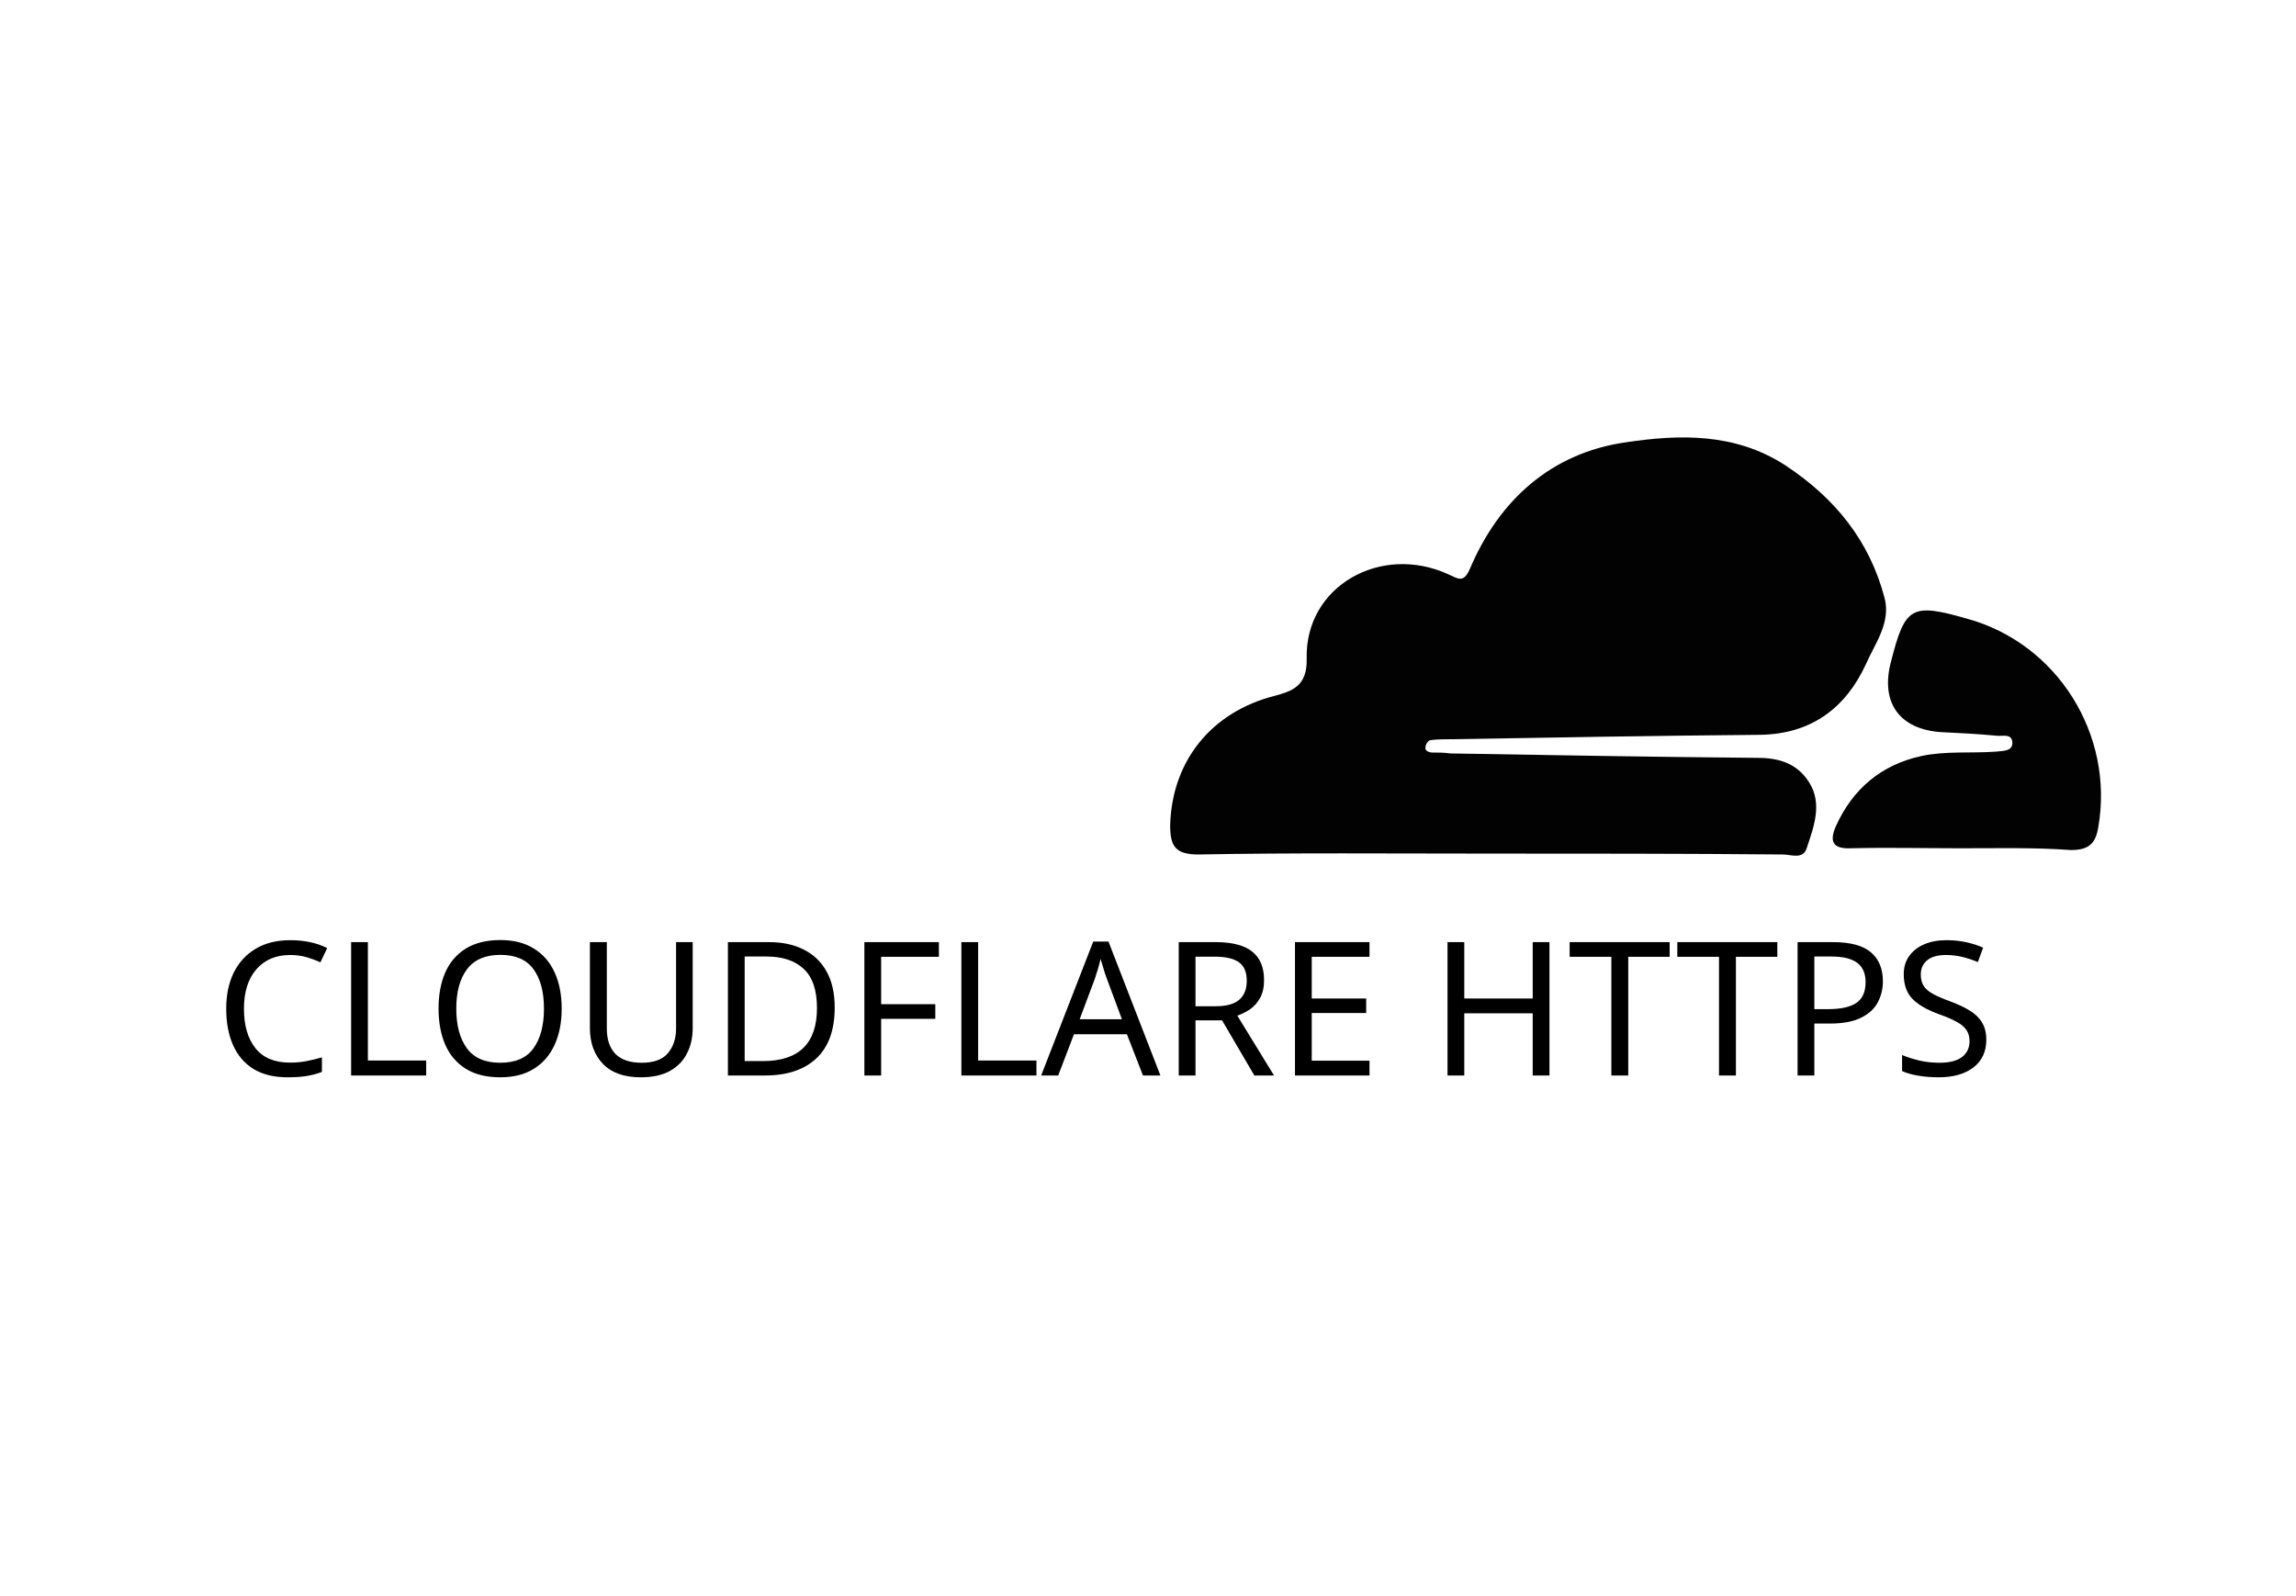
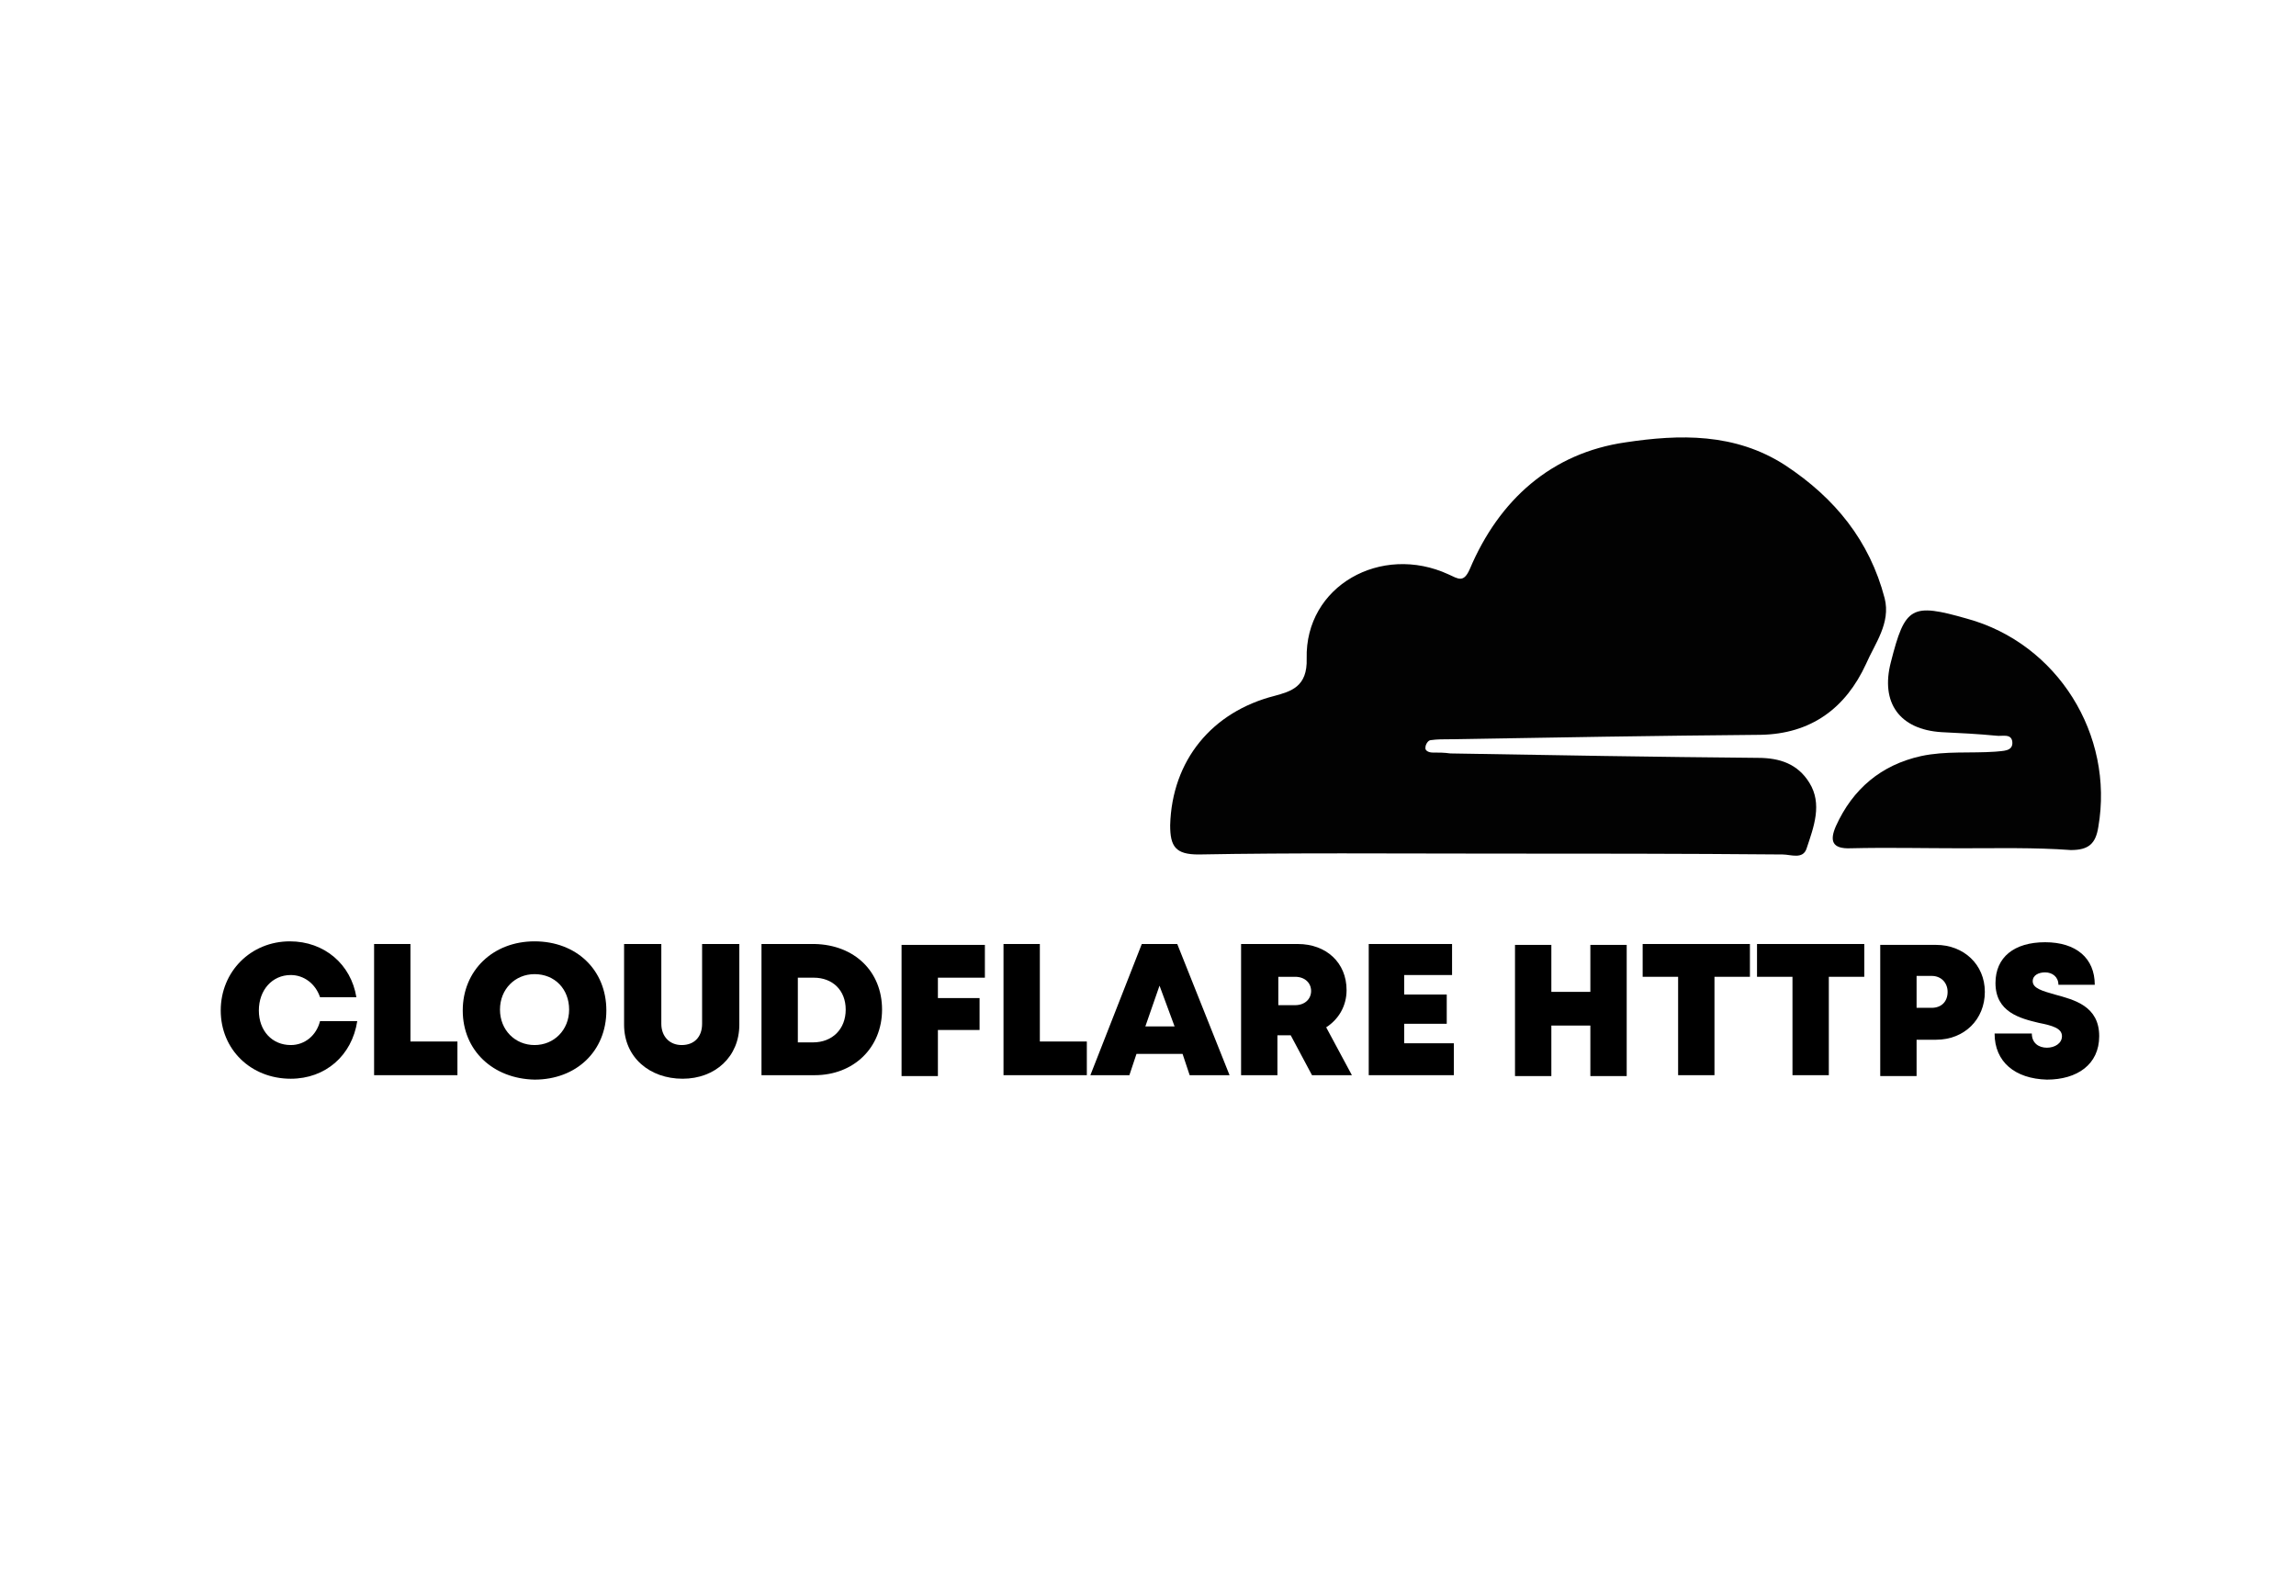
<svg xmlns="http://www.w3.org/2000/svg" version="1.1" id="Layer_1" x="0px" y="0px" viewBox="0 0 259 180" style="enable-background:new 0 0 259 180;" xml:space="preserve">
  <style type="text/css">
	.st0{fill:#020202;}
- 	.st1{font-family:'Mont-HeavyDEMO';}
- 	.st2{font-size:21.084px;}
+ 	.st1{enable-background:new    ;}
</style>
  <g>
    <path class="st0" d="M167.7,96.3c-10.8,0-21.7-0.1-32.5,0.1c-2.6,0-3.2-0.9-3.2-3.3c0.2-7.3,4.7-12.8,11.8-14.6   c1.8-0.5,3.7-1,3.6-4.2c-0.2-8.2,8.4-13,16-9.5c1.1,0.5,1.7,1,2.4-0.6c3.3-7.8,9.2-13.1,17.6-14.3c6-0.9,12.3-1.1,18,2.6   c5.6,3.7,9.5,8.5,11.2,15c0.7,2.8-1.1,5.1-2.1,7.4c-2.3,5-6.2,7.9-11.9,8c-11.7,0.1-23.4,0.3-35,0.5c-0.8,0-1.5,0-2.2,0.1   c-0.3,0-0.6,0.5-0.6,0.8c-0.1,0.4,0.4,0.6,0.8,0.6c0.7,0,1.3,0,2,0.1c11.6,0.2,23.2,0.4,34.7,0.5c2.5,0,4.5,0.7,5.8,2.8   c1.5,2.4,0.5,5-0.3,7.4c-0.4,1.3-1.8,0.7-2.7,0.7C190,96.3,178.8,96.3,167.7,96.3z" />
    <path class="st0" d="M221.2,95.7c-4.1,0-8.3-0.1-12.4,0c-2.2,0.1-2.4-0.9-1.7-2.5c1.9-4.2,5.1-6.9,9.6-7.9c2.8-0.6,5.6-0.3,8.4-0.5   c0.8-0.1,2,0,1.9-1.1c-0.1-1-1.2-0.6-1.8-0.7c-2.1-0.2-4.1-0.3-6.2-0.4c-4.7-0.3-6.9-3.3-5.7-7.9c1.6-6.3,2.3-6.7,8.6-4.9   c10.2,2.8,16.6,13.1,14.8,23.5c-0.3,1.9-1.1,2.6-3.1,2.6C229.5,95.6,225.3,95.7,221.2,95.7z" />
  </g>
-   <text transform="matrix(1 0 0 1 24.2368 121.3344)" class="st1 st2">CLOUDFLARE HTTPS</text>
+   <g class="st1">
+     <path d="M24.9,114c0-4.4,3.4-7.8,7.8-7.8c3.9,0,6.9,2.6,7.5,6.3h-4.1c-0.5-1.5-1.8-2.5-3.3-2.5c-2.1,0-3.6,1.7-3.6,4   c0,2.3,1.5,3.9,3.6,3.9c1.6,0,2.9-1.1,3.3-2.7h4.2c-0.6,3.9-3.6,6.5-7.5,6.5C28.3,121.7,24.9,118.4,24.9,114z" />
+     <path d="M51.6,117.6v3.7h-9.4v-14.8h4.1v11H51.6z" />
+     <path d="M52.2,114c0-4.5,3.4-7.8,8.1-7.8c4.7,0,8.1,3.2,8.1,7.8s-3.4,7.8-8.1,7.8C55.6,121.7,52.2,118.5,52.2,114z M60.3,117.9   c2.2,0,3.9-1.7,3.9-4c0-2.3-1.6-4-3.9-4c-2.2,0-3.9,1.7-3.9,4S58.1,117.9,60.3,117.9L60.3,117.9z" />
+     <path d="M70.4,115.6v-9.1h4.2v9c0,1.4,0.9,2.4,2.3,2.4s2.3-0.9,2.3-2.4v-9h4.2v9.1c0,3.6-2.7,6.1-6.4,6.1S70.4,119.3,70.4,115.6z" />
+     <path d="M99.5,113.9c0,4.3-3.2,7.4-7.6,7.4h-6v-14.8h6C96.4,106.6,99.5,109.6,99.5,113.9z M95.4,113.9c0-2.2-1.5-3.6-3.6-3.6H90   v7.3h1.7C93.9,117.6,95.4,116.1,95.4,113.9z" />
+     <path d="M105.8,110.3v2.3h4.7v3.6h-4.7v5.2h-4.1v-14.8h9.4v3.7H105.8z" />
+     <path d="M122.6,117.6v3.7h-9.4v-14.8h4.1v11H122.6z" />
+     <path d="M133.4,118.9h-5.2l-0.8,2.4H123l5.8-14.8h4l5.9,14.8h-4.5L133.4,118.9z M130.8,111.2l-1.6,4.6h3.3L130.8,111.2z" />
+     <path d="M145.6,116.8h-1.5v4.5h-4.1v-14.8h6.4c3.2,0,5.5,2.1,5.5,5.2c0,1.8-0.9,3.3-2.3,4.2l2.9,5.4H148L145.6,116.8z M144.2,113.4   h1.9c1.1,0,1.8-0.7,1.8-1.6c0-0.9-0.7-1.6-1.8-1.6h-1.9V113.4z" />
+     <path d="M164,117.8v3.5h-9.6v-14.8h9.4v3.5h-5.4v2.2h4.8v3.3h-4.8v2.2H164z" />
+     <path d="M183.5,106.6v14.8h-4.1v-5.7H175v5.7h-4.1v-14.8h4.1v5.3h4.4v-5.3H183.5z" />
+     <path d="M197.4,110.2h-4v11.1h-4.1v-11.1h-4v-3.7h12.1V110.2z" />
+     <path d="M210.3,110.2h-4v11.1h-4.1v-11.1h-4v-3.7h12.1V110.2z" />
+     <path d="M223.9,111.9c0,3.1-2.3,5.4-5.5,5.4h-2.2v4.1h-4.1v-14.8h6.3C221.5,106.6,223.9,108.8,223.9,111.9z M219.7,111.9   c0-1-0.7-1.8-1.8-1.8h-1.7v3.6h1.7C219,113.7,219.7,113,219.7,111.9z" />
+     <path d="M225,116.6h4.2c0,1.1,0.8,1.6,1.7,1.6c0.9,0,1.7-0.5,1.7-1.3c0-0.9-1.1-1.2-2.6-1.5c-2.1-0.5-4.9-1.2-4.9-4.5   c0-2.9,2.1-4.6,5.6-4.6c3.5,0,5.6,1.8,5.6,4.8h-4.1c0-0.9-0.7-1.4-1.5-1.4c-0.7,0-1.4,0.3-1.4,1c0,0.8,1.1,1.1,2.5,1.5   c2.2,0.6,5,1.3,5,4.7c0,3.2-2.5,4.9-5.9,4.9C227.3,121.7,225,119.8,225,116.6z" />
+   </g>
</svg>
